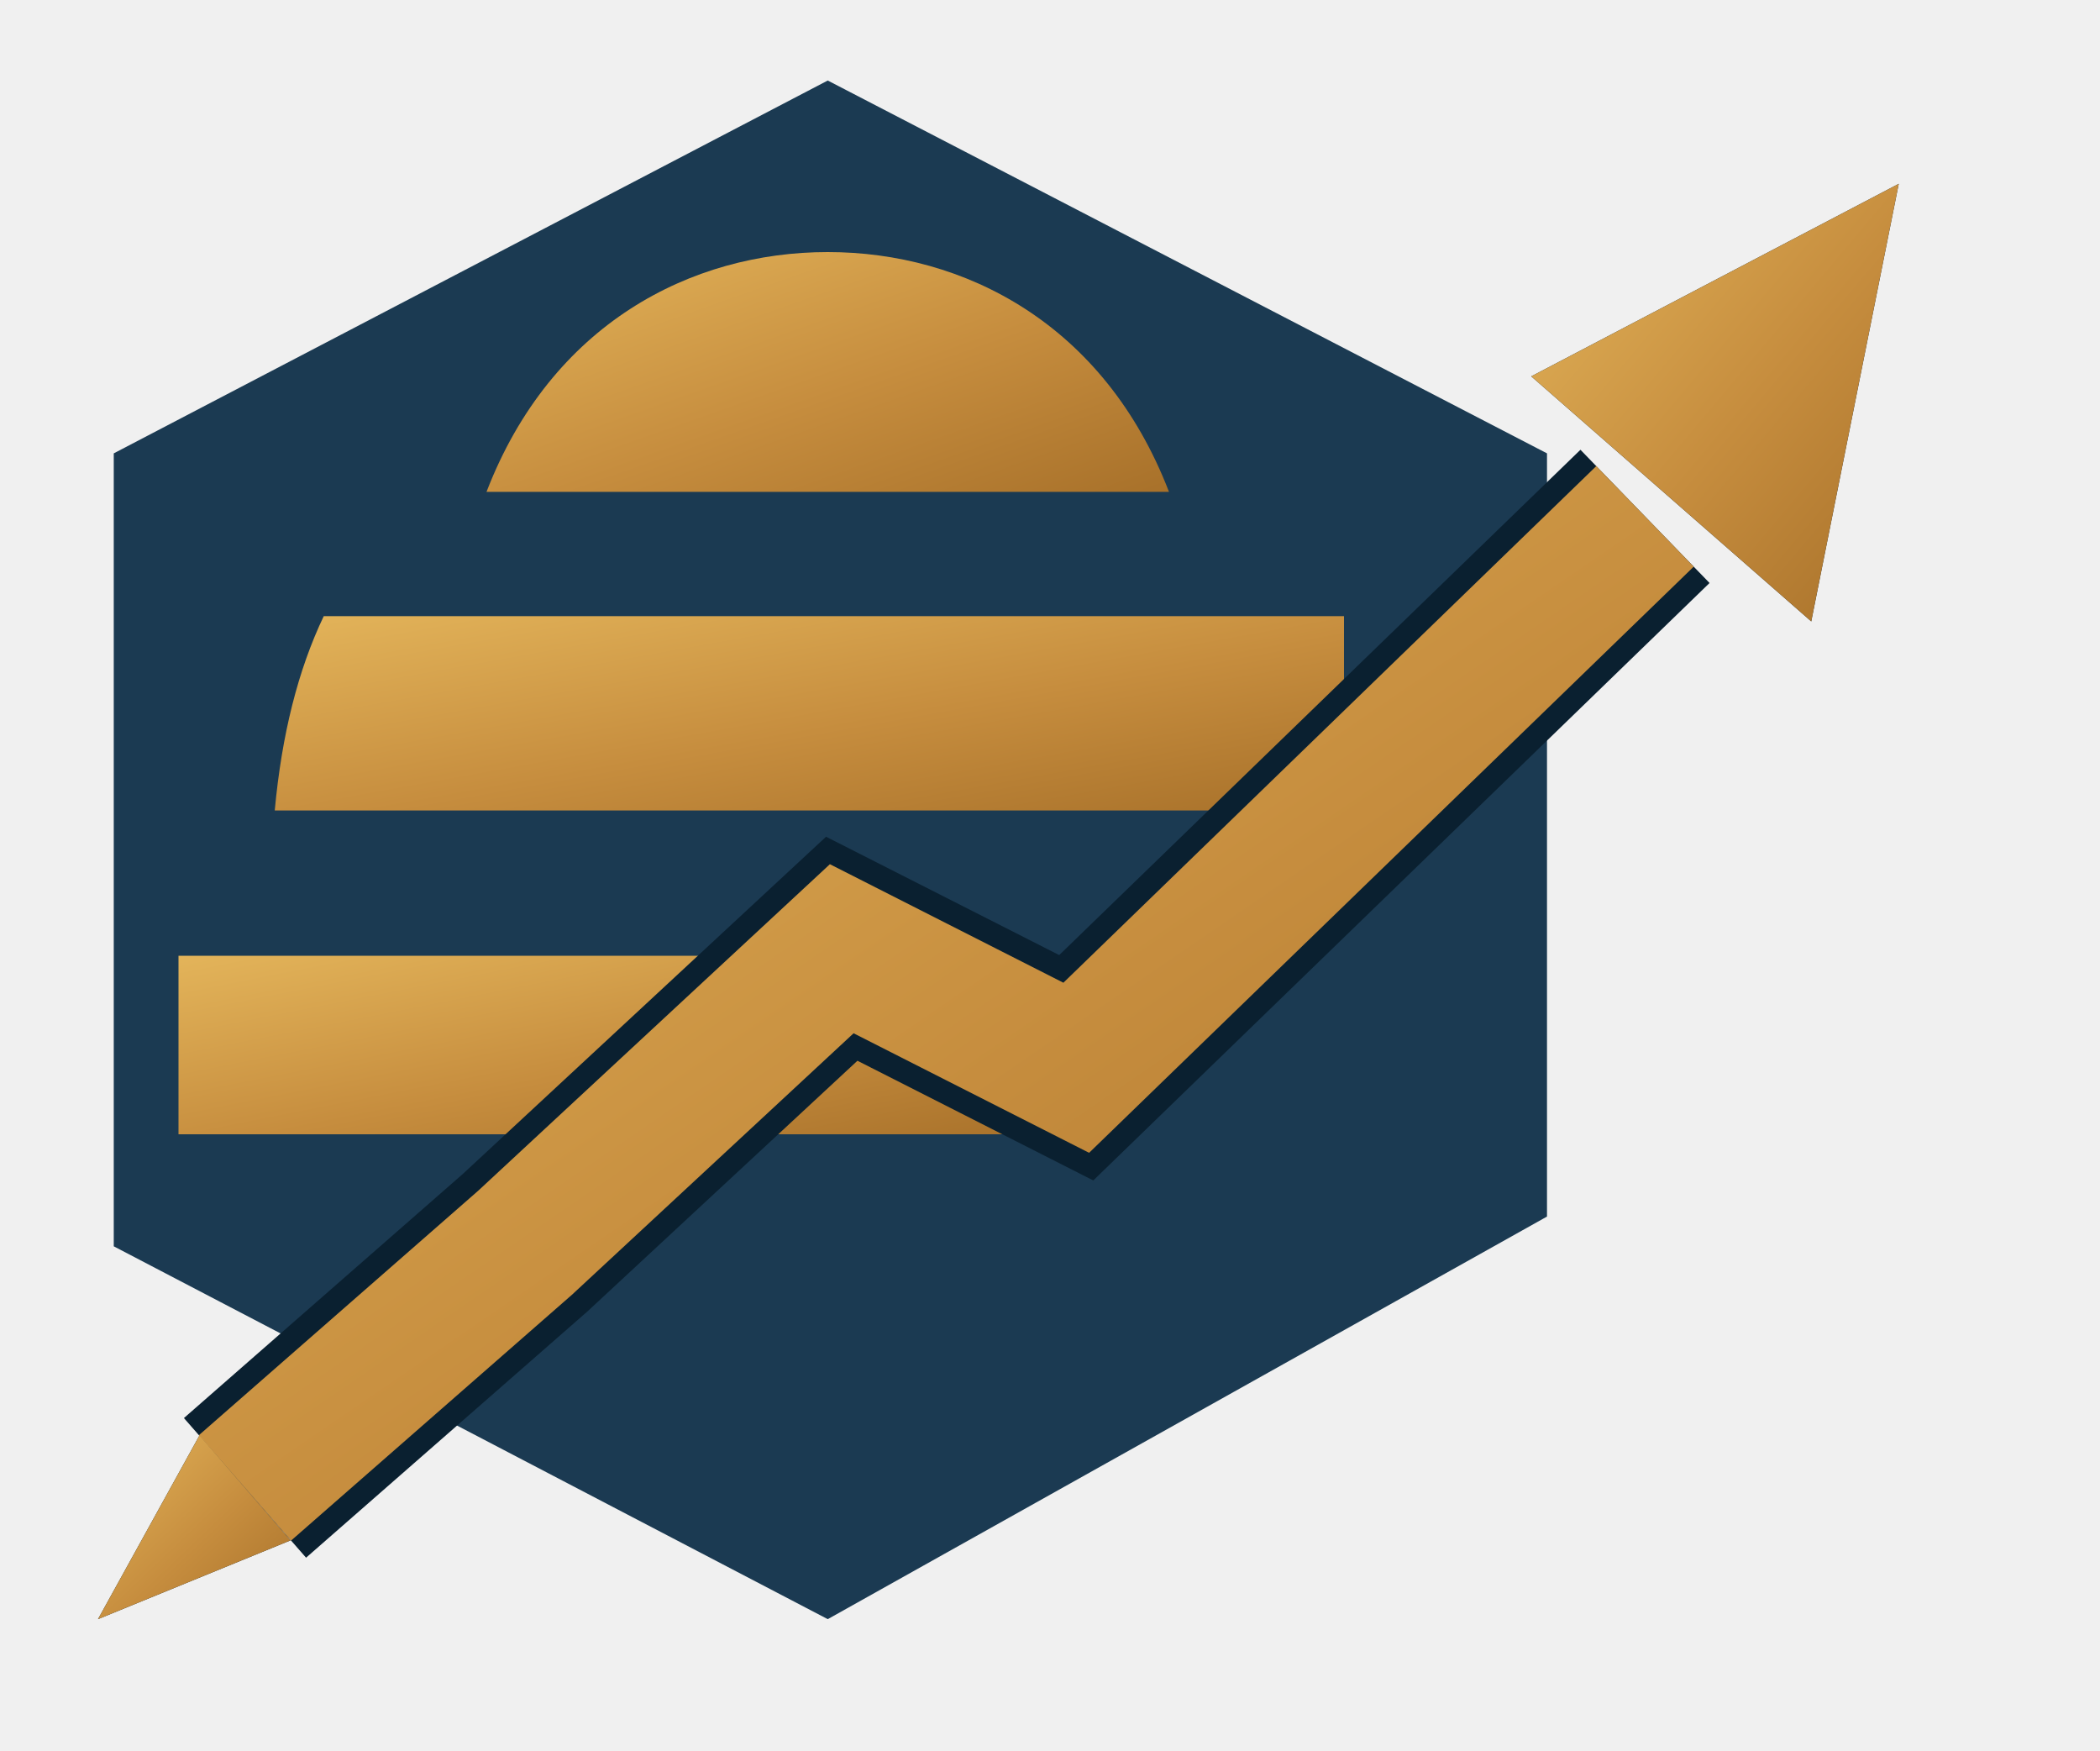
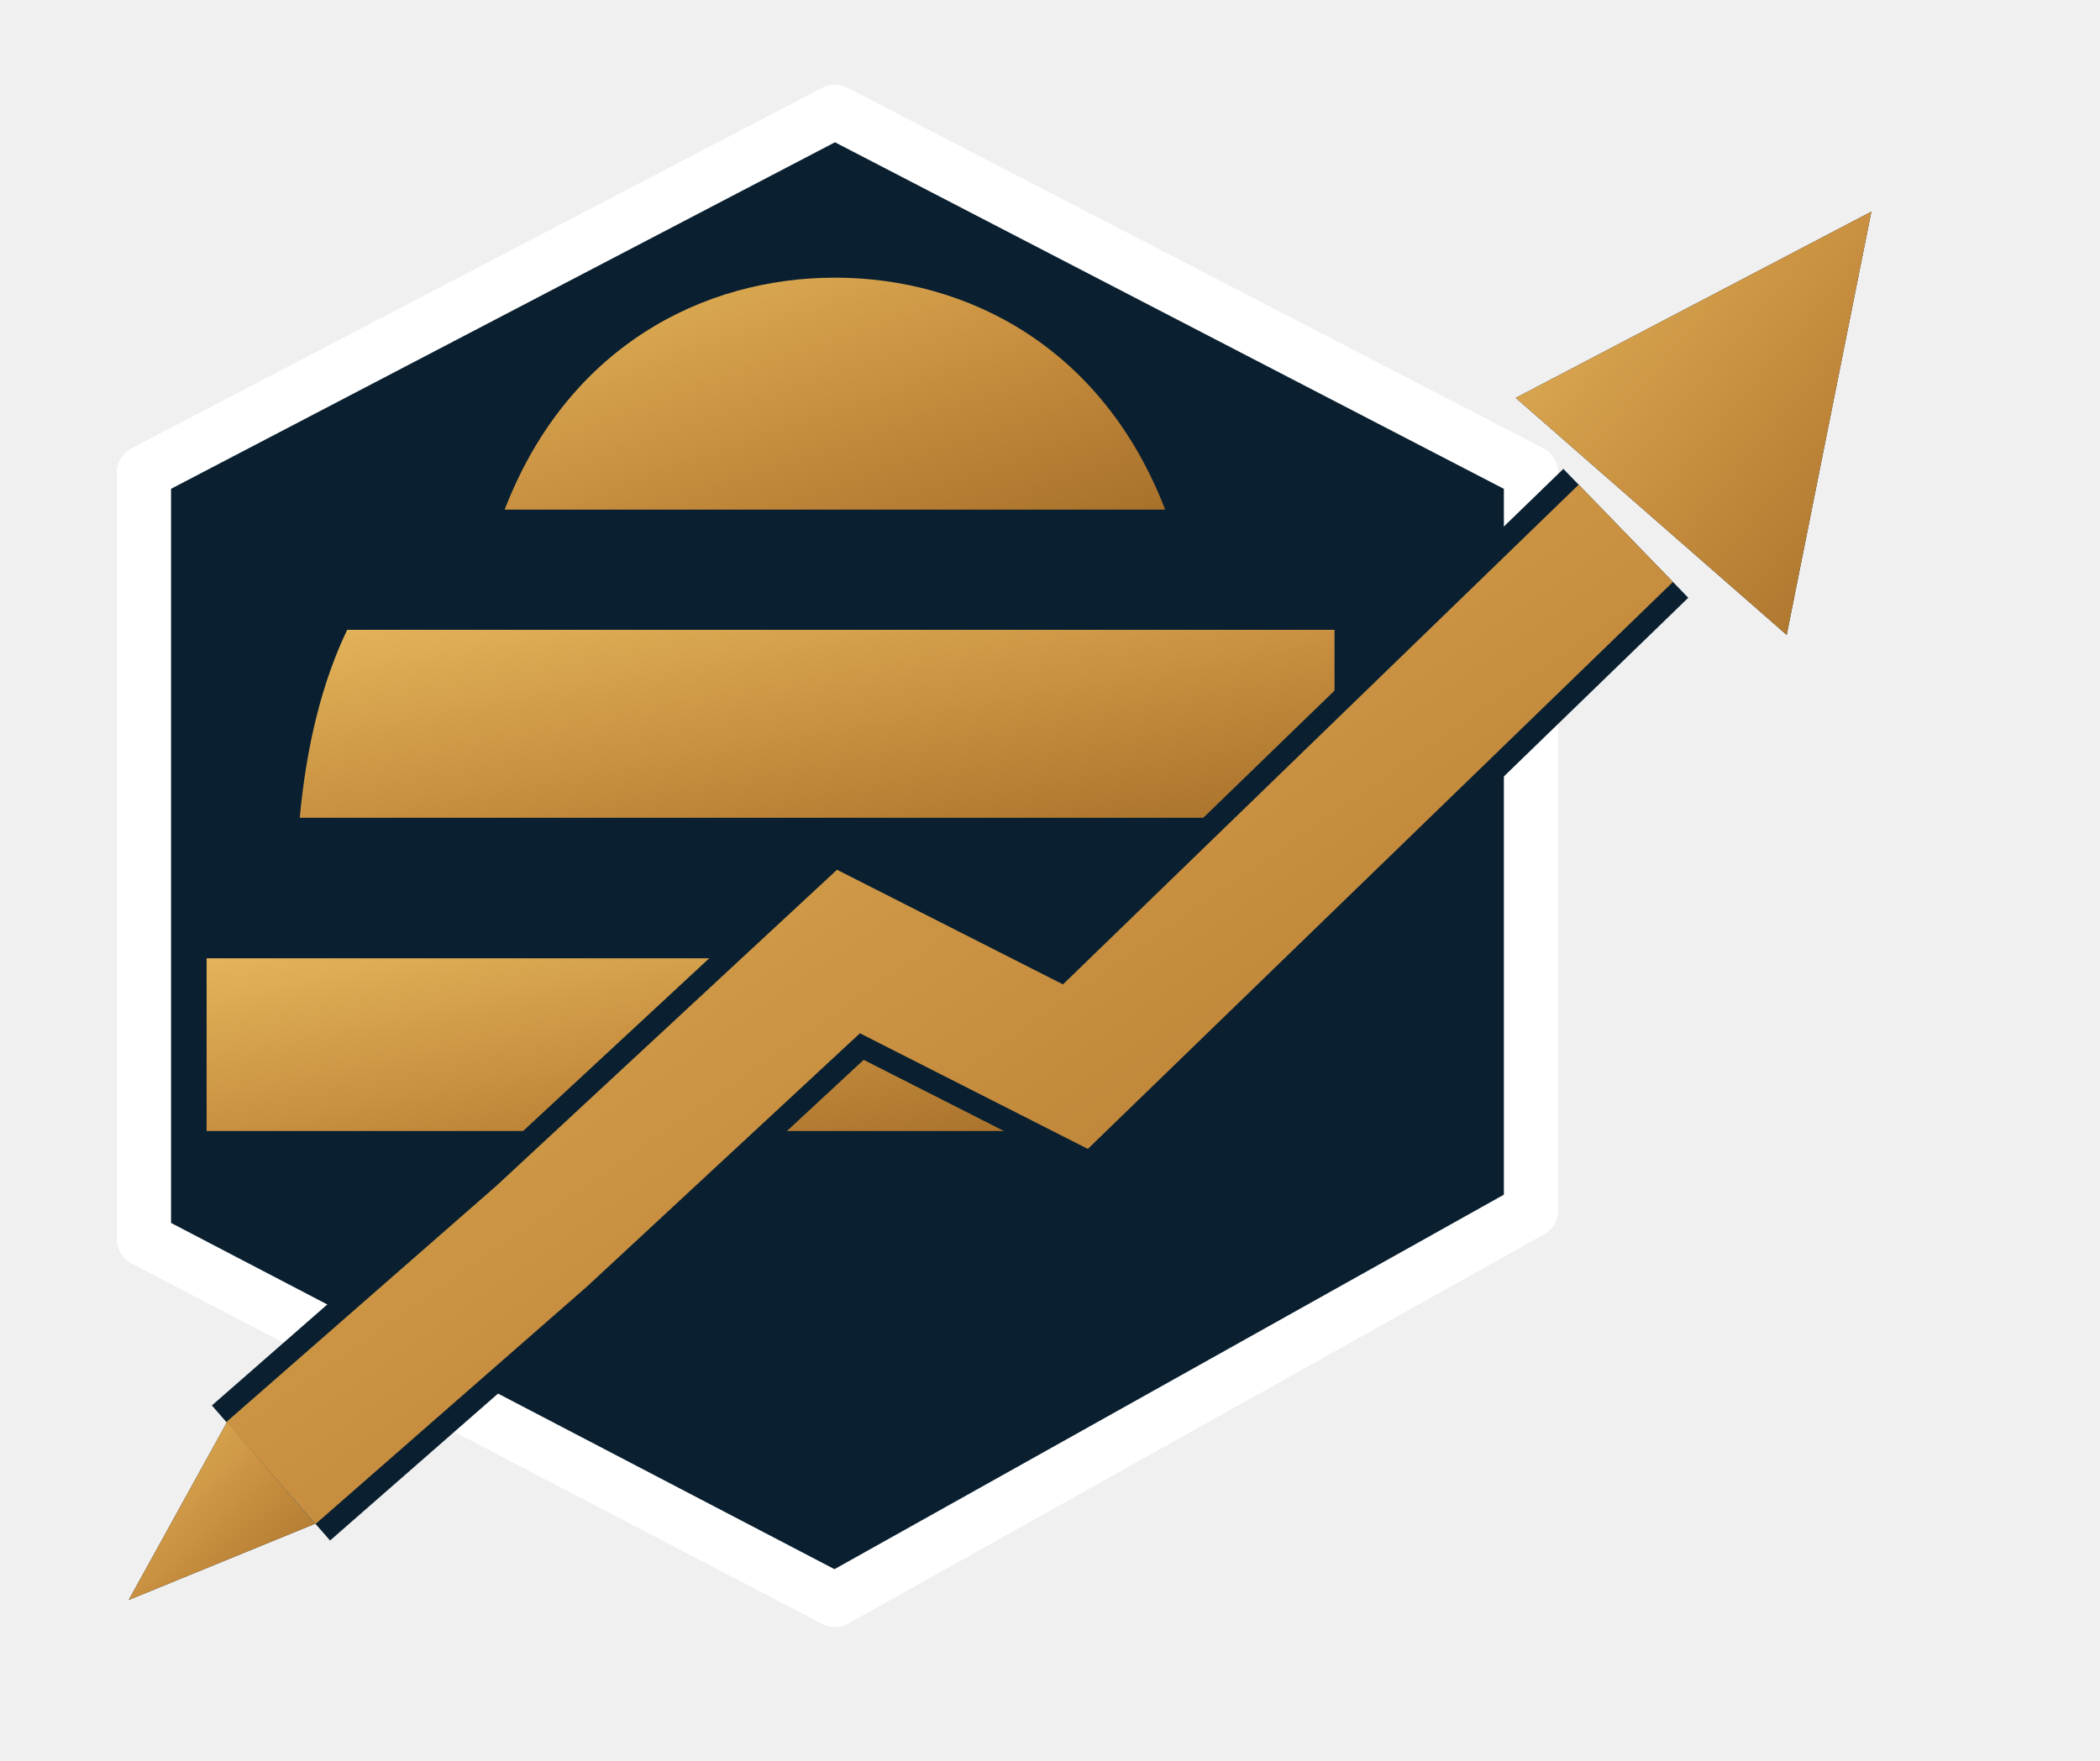
- <svg xmlns="http://www.w3.org/2000/svg" viewBox="0 0 120 100">
+ <svg xmlns="http://www.w3.org/2000/svg" viewBox="-2 -2 124 104">
  <defs>
    <linearGradient id="gold" x1="0" y1="0" x2="1" y2="1">
      <stop offset="0" stop-color="#e3b45a" />
      <stop offset=".55" stop-color="#c68d3e" />
      <stop offset="1" stop-color="#a8712a" />
    </linearGradient>
    <clipPath id="hex">
      <polygon points="47.3,4.6 88.4,25.9 88.4,69.5 47.3,92.5 6.5,71.2 6.5,25.9" />
    </clipPath>
  </defs>
-   <polygon points="47.3,4.6 88.4,25.9 88.4,69.5 47.3,92.5 6.5,71.2 6.5,25.9" fill="#1b3a52" />
+   <polygon points="47.3,4.6 88.4,25.9 88.4,69.5 47.3,92.5 6.5,71.2 6.5,25.9" fill="#0a2030" stroke="#ffffff" stroke-width="3.2" stroke-linejoin="round" />
  <g clip-path="url(#hex)" fill="url(#gold)">
    <path d="M27.8 28.1 C31.5 18.5 39.5 14.4 47.3 14.4 C55.1 14.4 63.1 18.5 66.8 28.1 Z" />
    <path d="M18.5 35.2 H76.8 V46.3 H15.7 Q16.3 39.8 18.5 35.2 Z" />
    <path d="M10.2 54.6 H62 V64.8 H10.2 Z" />
  </g>
  <polyline points="14,85 30,71 48.1,54.2 61.5,61 94,29.5" fill="none" stroke="#0a2030" stroke-width="10.6" stroke-linejoin="miter" stroke-miterlimit="8" />
  <polygon points="5.6,92.5 16.6,88 11.4,82" fill="#0a2030" stroke="none" stroke-width="2.6" stroke-linejoin="round" />
  <polygon points="108.5,10.5 87.5,21.5 103.5,35.5" fill="#0a2030" stroke="none" stroke-width="2.6" stroke-linejoin="round" />
  <polyline points="14,85 30,71 48.1,54.2 61.5,61 94,29.5" fill="none" stroke="url(#gold)" stroke-width="8" stroke-linejoin="miter" stroke-miterlimit="8" />
  <polygon points="5.6,92.5 16.6,88 11.4,82" fill="url(#gold)" stroke="none" stroke-width="0" stroke-linejoin="round" />
  <polygon points="108.5,10.5 87.5,21.5 103.5,35.5" fill="url(#gold)" stroke="none" stroke-width="0" stroke-linejoin="round" />
</svg>
